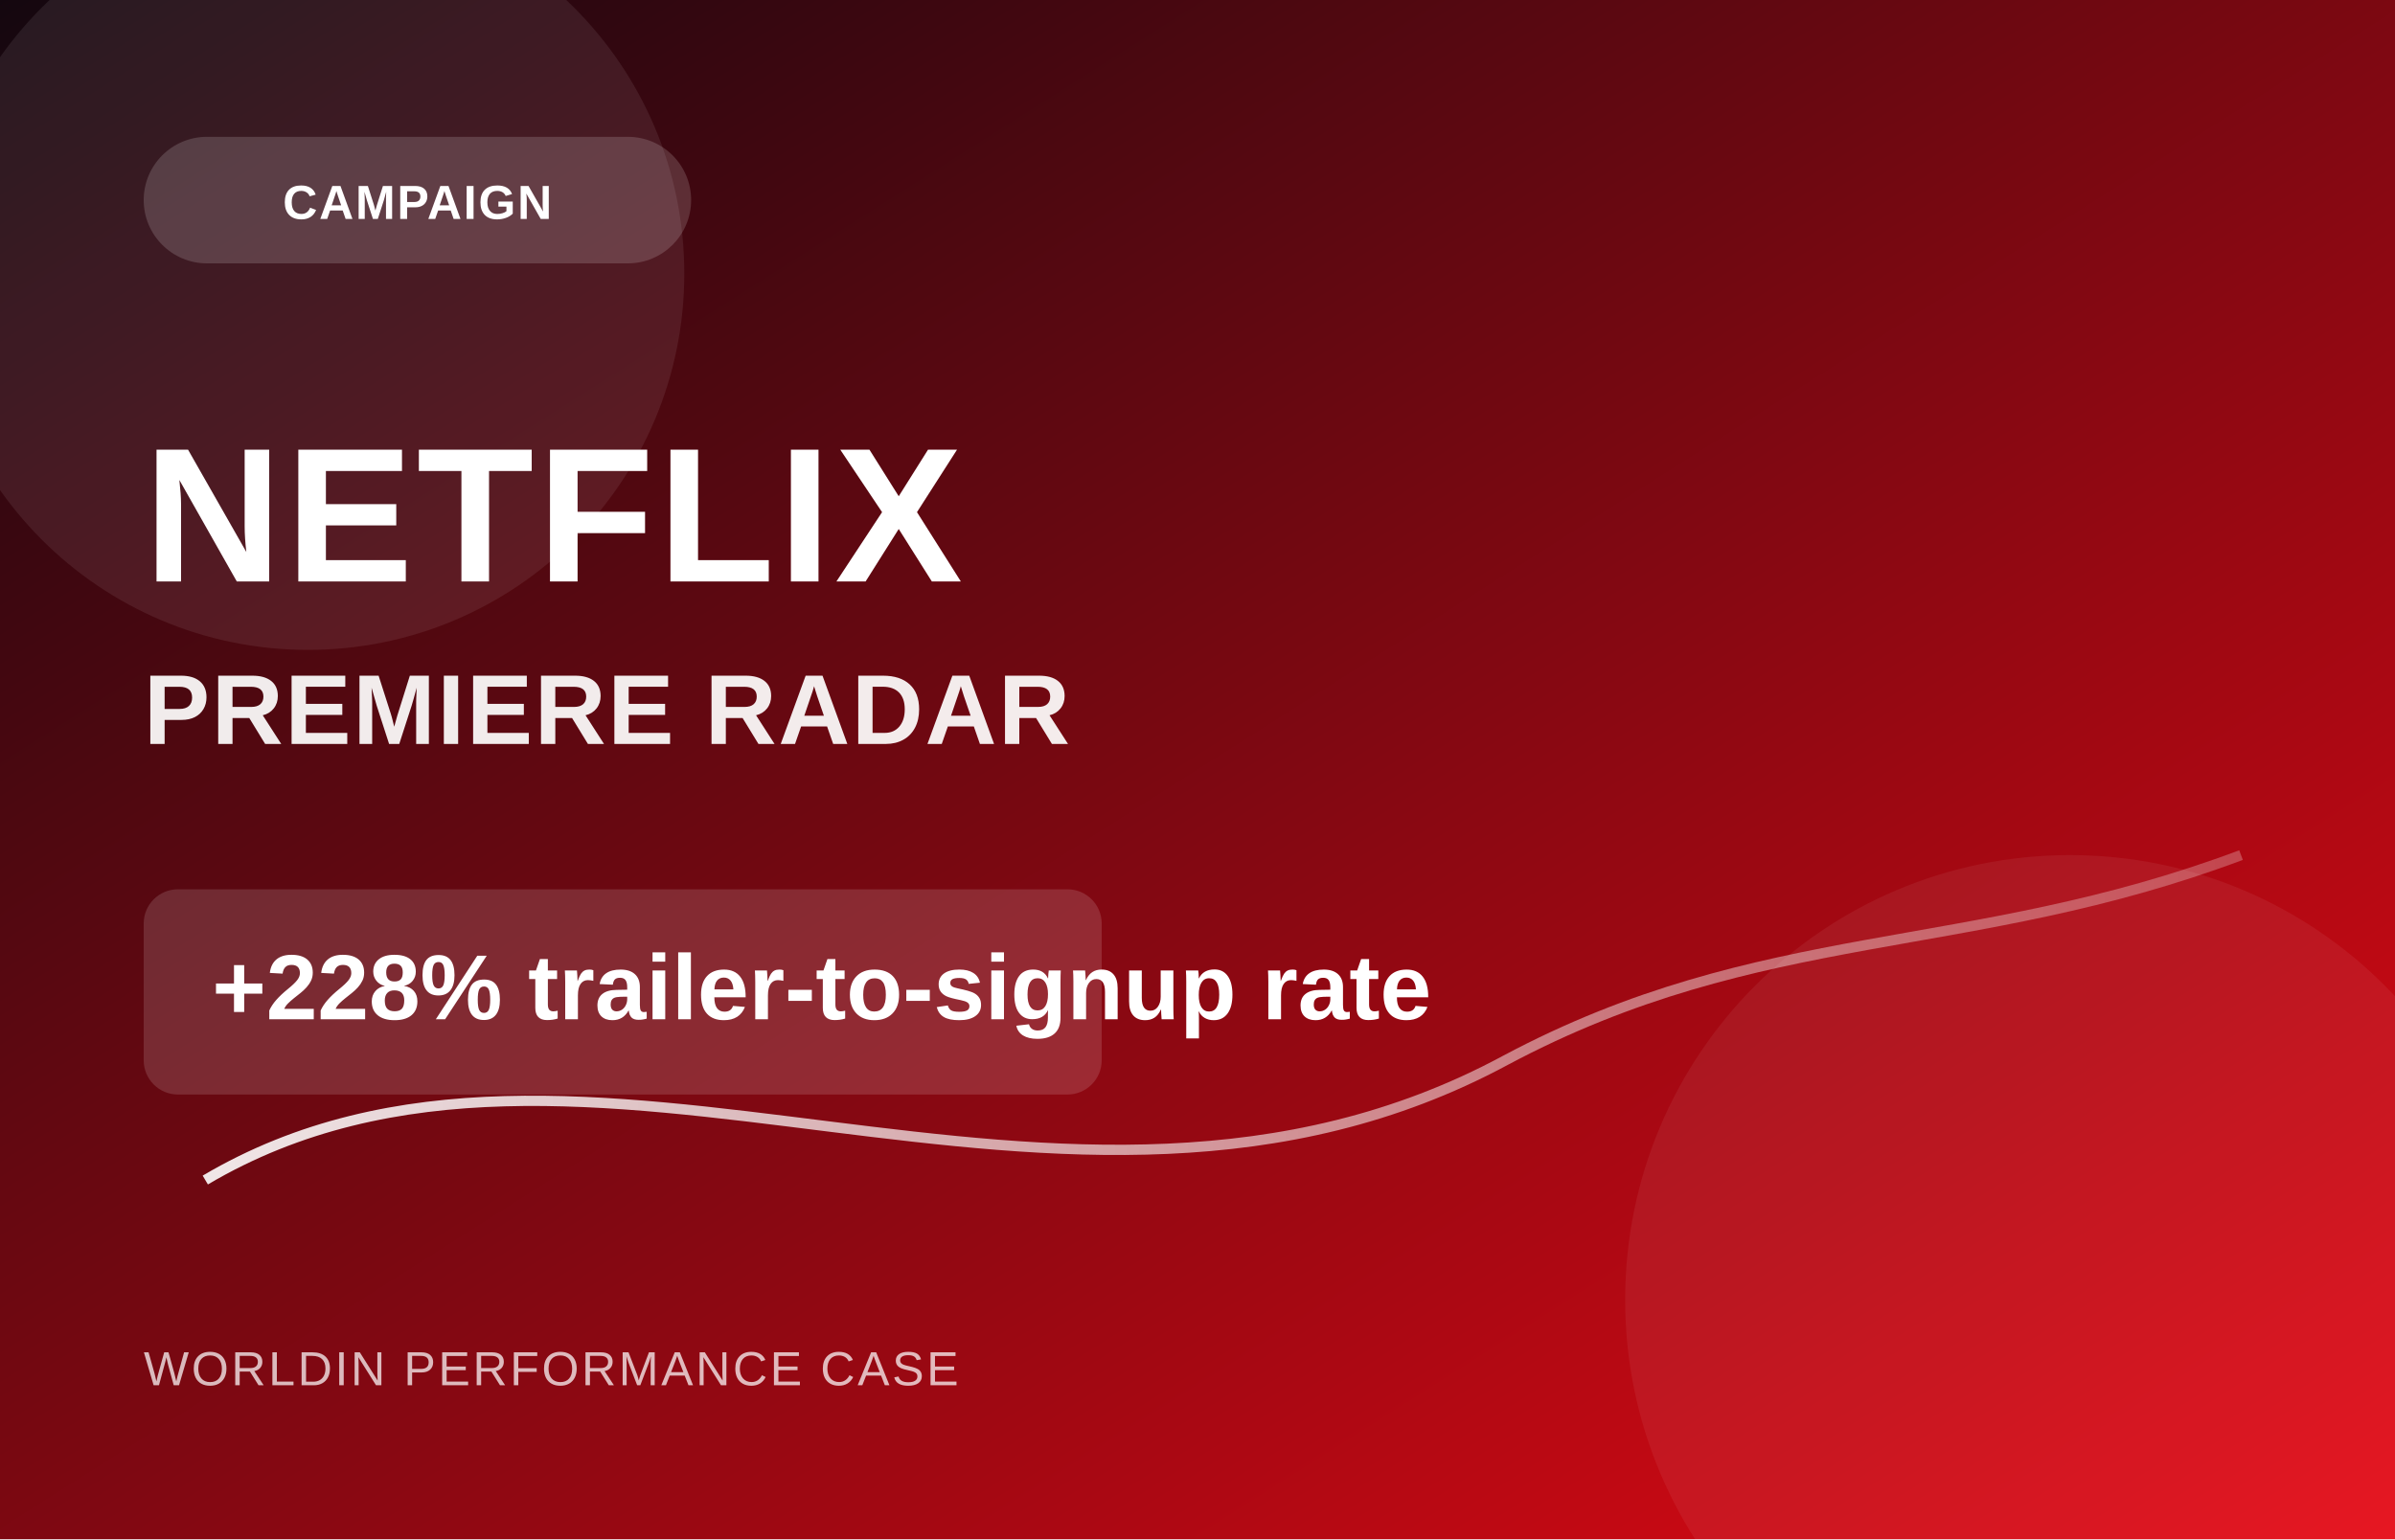
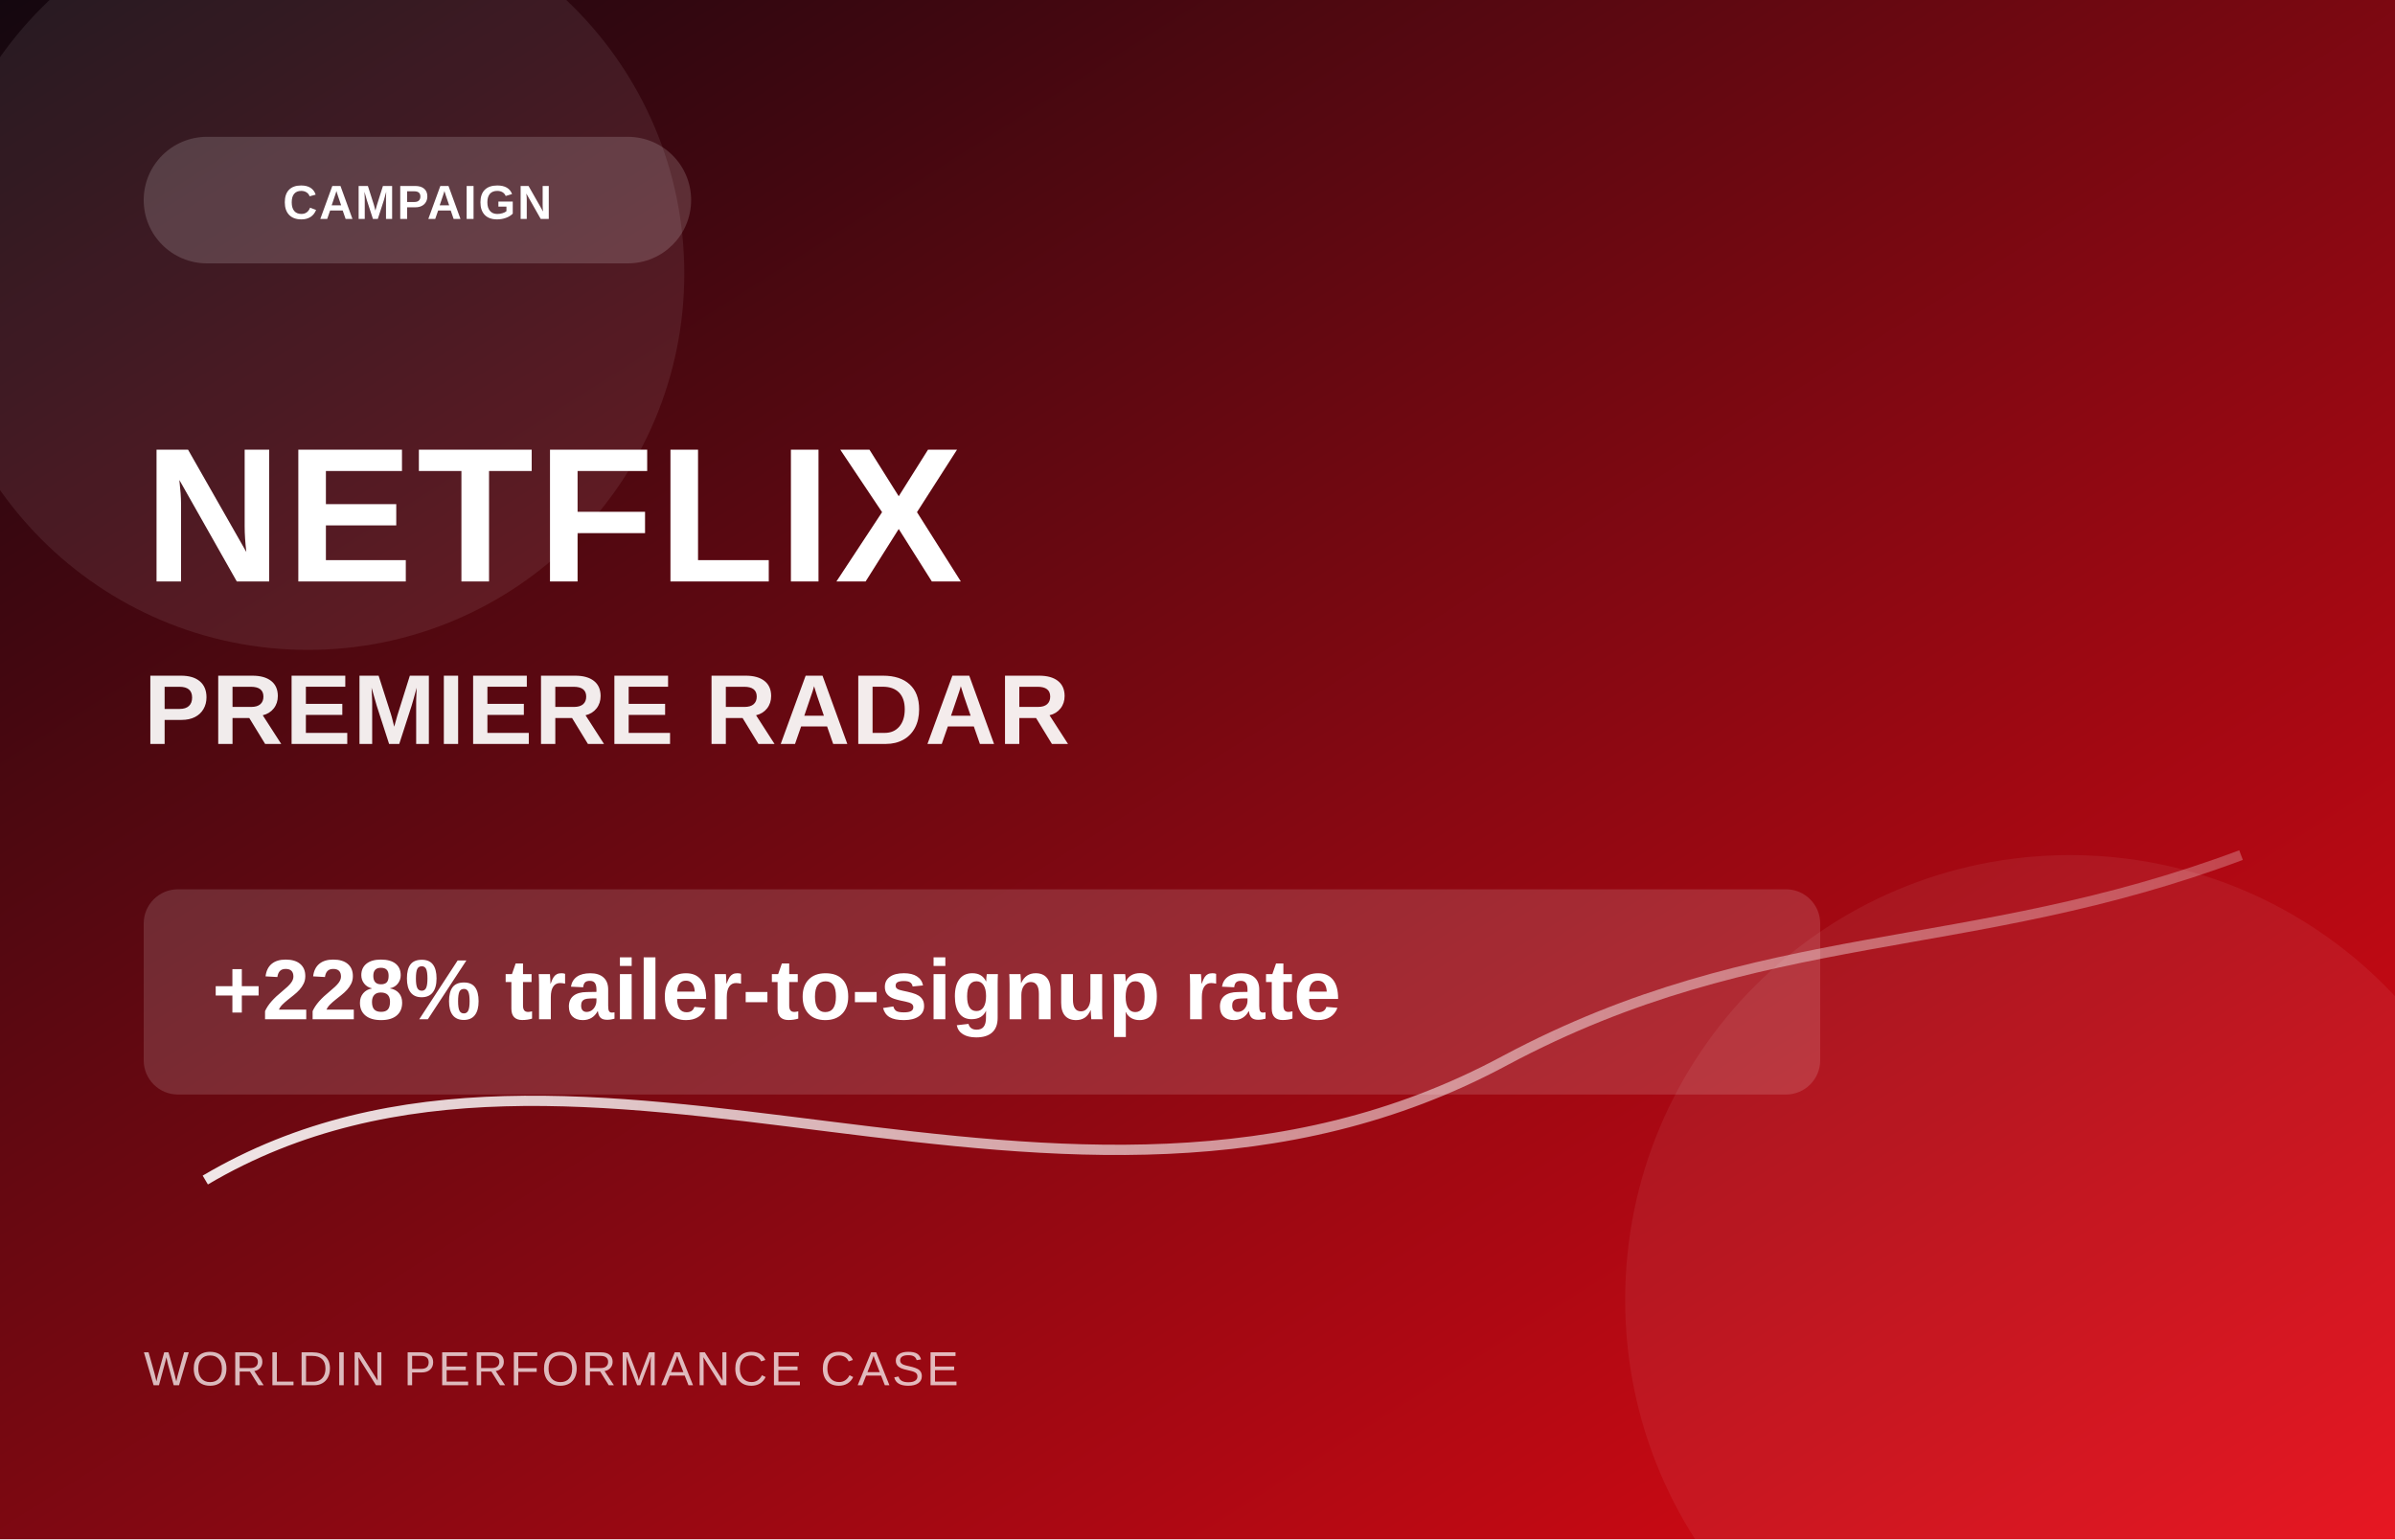
<svg xmlns="http://www.w3.org/2000/svg" width="1400" height="900" viewBox="0 0 1400 900" role="img" aria-label="NETFLIX PREMIERE RADAR campaign visual">
  <defs>
    <linearGradient id="bg" x1="0" y1="0" x2="1" y2="1">
      <stop offset="0%" stop-color="#14070F" />
      <stop offset="100%" stop-color="#E50914" />
    </linearGradient>
    <linearGradient id="line" x1="0" y1="0" x2="1" y2="0">
      <stop offset="0%" stop-color="#ffffff" stop-opacity="0.9" />
      <stop offset="100%" stop-color="#ffffff" stop-opacity="0.25" />
    </linearGradient>
  </defs>
  <rect width="1400" height="900" fill="url(#bg)" />
  <circle cx="180" cy="160" r="220" fill="#ffffff" fill-opacity="0.08" />
  <circle cx="1210" cy="760" r="260" fill="#ffffff" fill-opacity="0.06" />
  <path d="M120 690 C 340 560, 620 760, 880 620 C 1030 540, 1150 560, 1310 500" stroke="url(#line)" stroke-width="6" fill="none" />
  <rect x="84" y="80" width="320" height="74" rx="37" fill="#ffffff" fill-opacity="0.16" />
  <text x="244" y="128" text-anchor="middle" fill="#ffffff" font-family="Arial, sans-serif" font-size="28" font-weight="700" letter-spacing="1">CAMPAIGN</text>
  <text x="84" y="340" fill="#ffffff" font-family="Arial, sans-serif" font-size="112" font-weight="800" letter-spacing="2">NETFLIX</text>
  <text x="84" y="435" fill="#ffffff" fill-opacity="0.92" font-family="Arial, sans-serif" font-size="58" font-weight="600" letter-spacing="1">PREMIERE RADAR</text>
-   <rect x="84" y="520" width="560" height="120" rx="20" fill="#ffffff" fill-opacity="0.14" />
-   <text x="124" y="596" fill="#ffffff" font-family="Arial, sans-serif" font-size="54" font-weight="700">+228% trailer-to-signup rate</text>
+   <rect x="84" y="520" width="980" height="120" rx="20" fill="#ffffff" fill-opacity="0.14" />
+   <text x="124" y="596" fill="#ffffff" font-family="Arial, sans-serif" font-size="50" font-weight="700">+228% trailer-to-signup rate</text>
  <text x="84" y="810" fill="#ffffff" fill-opacity="0.72" font-family="Arial, sans-serif" font-size="28" letter-spacing="1.5">WORLDIN PERFORMANCE CASE</text>
</svg>
